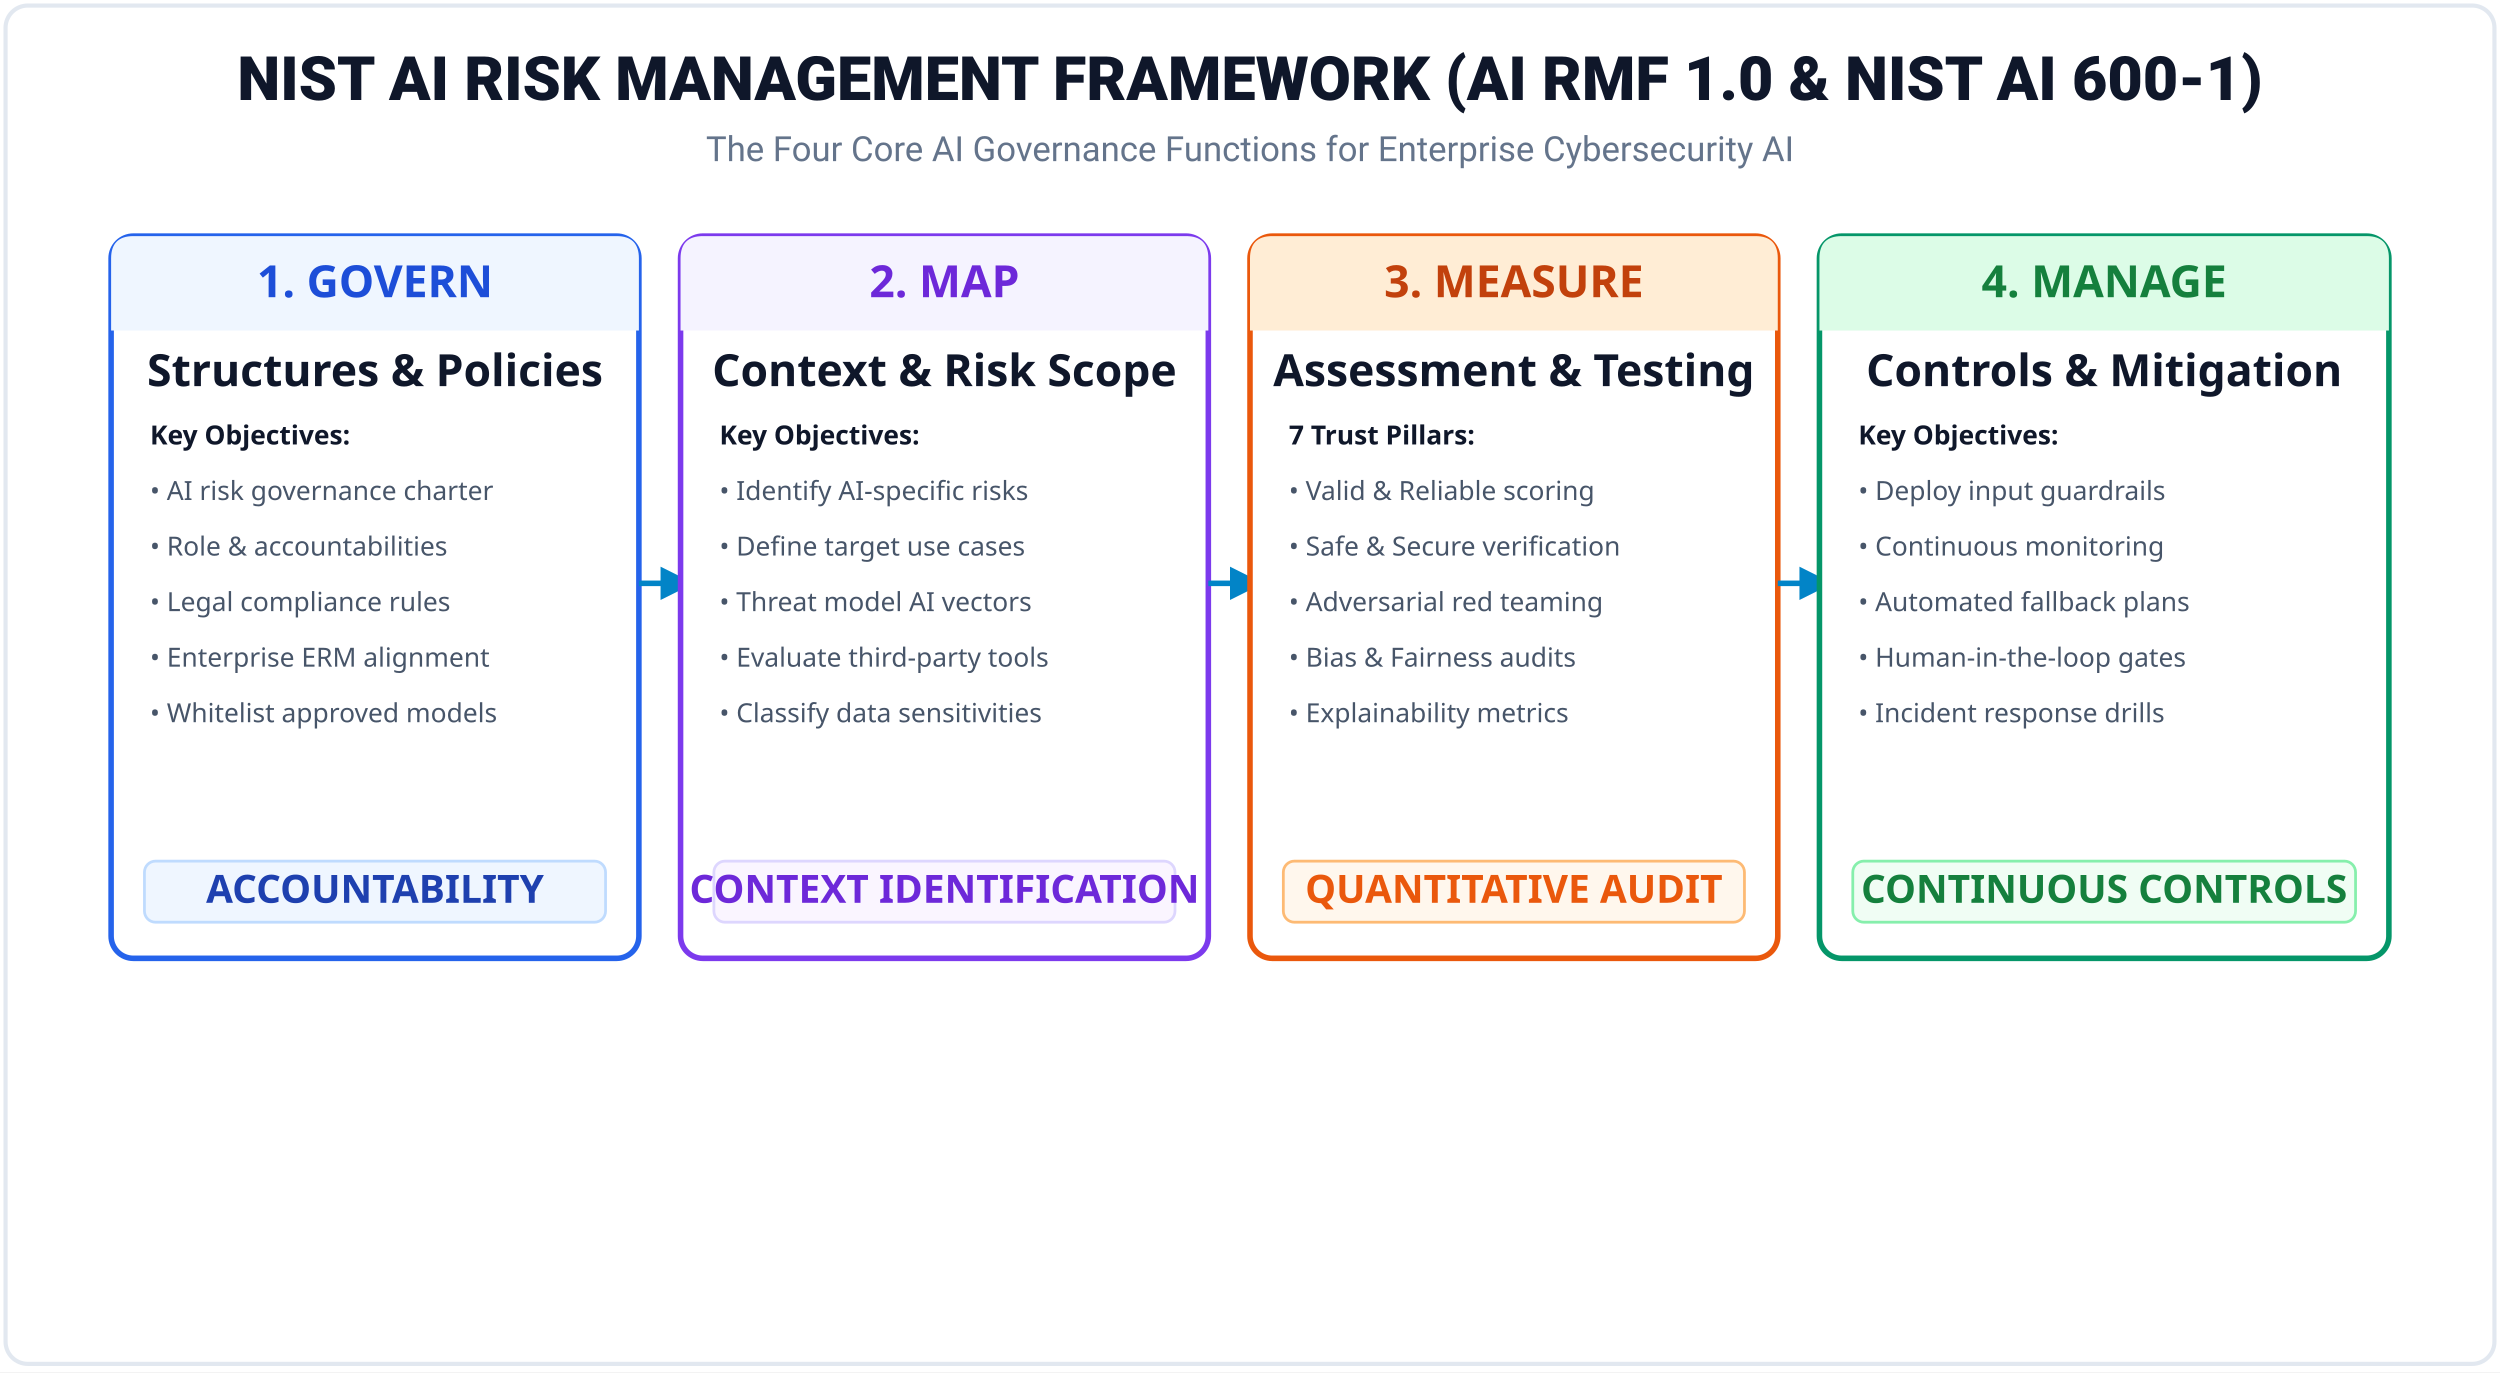
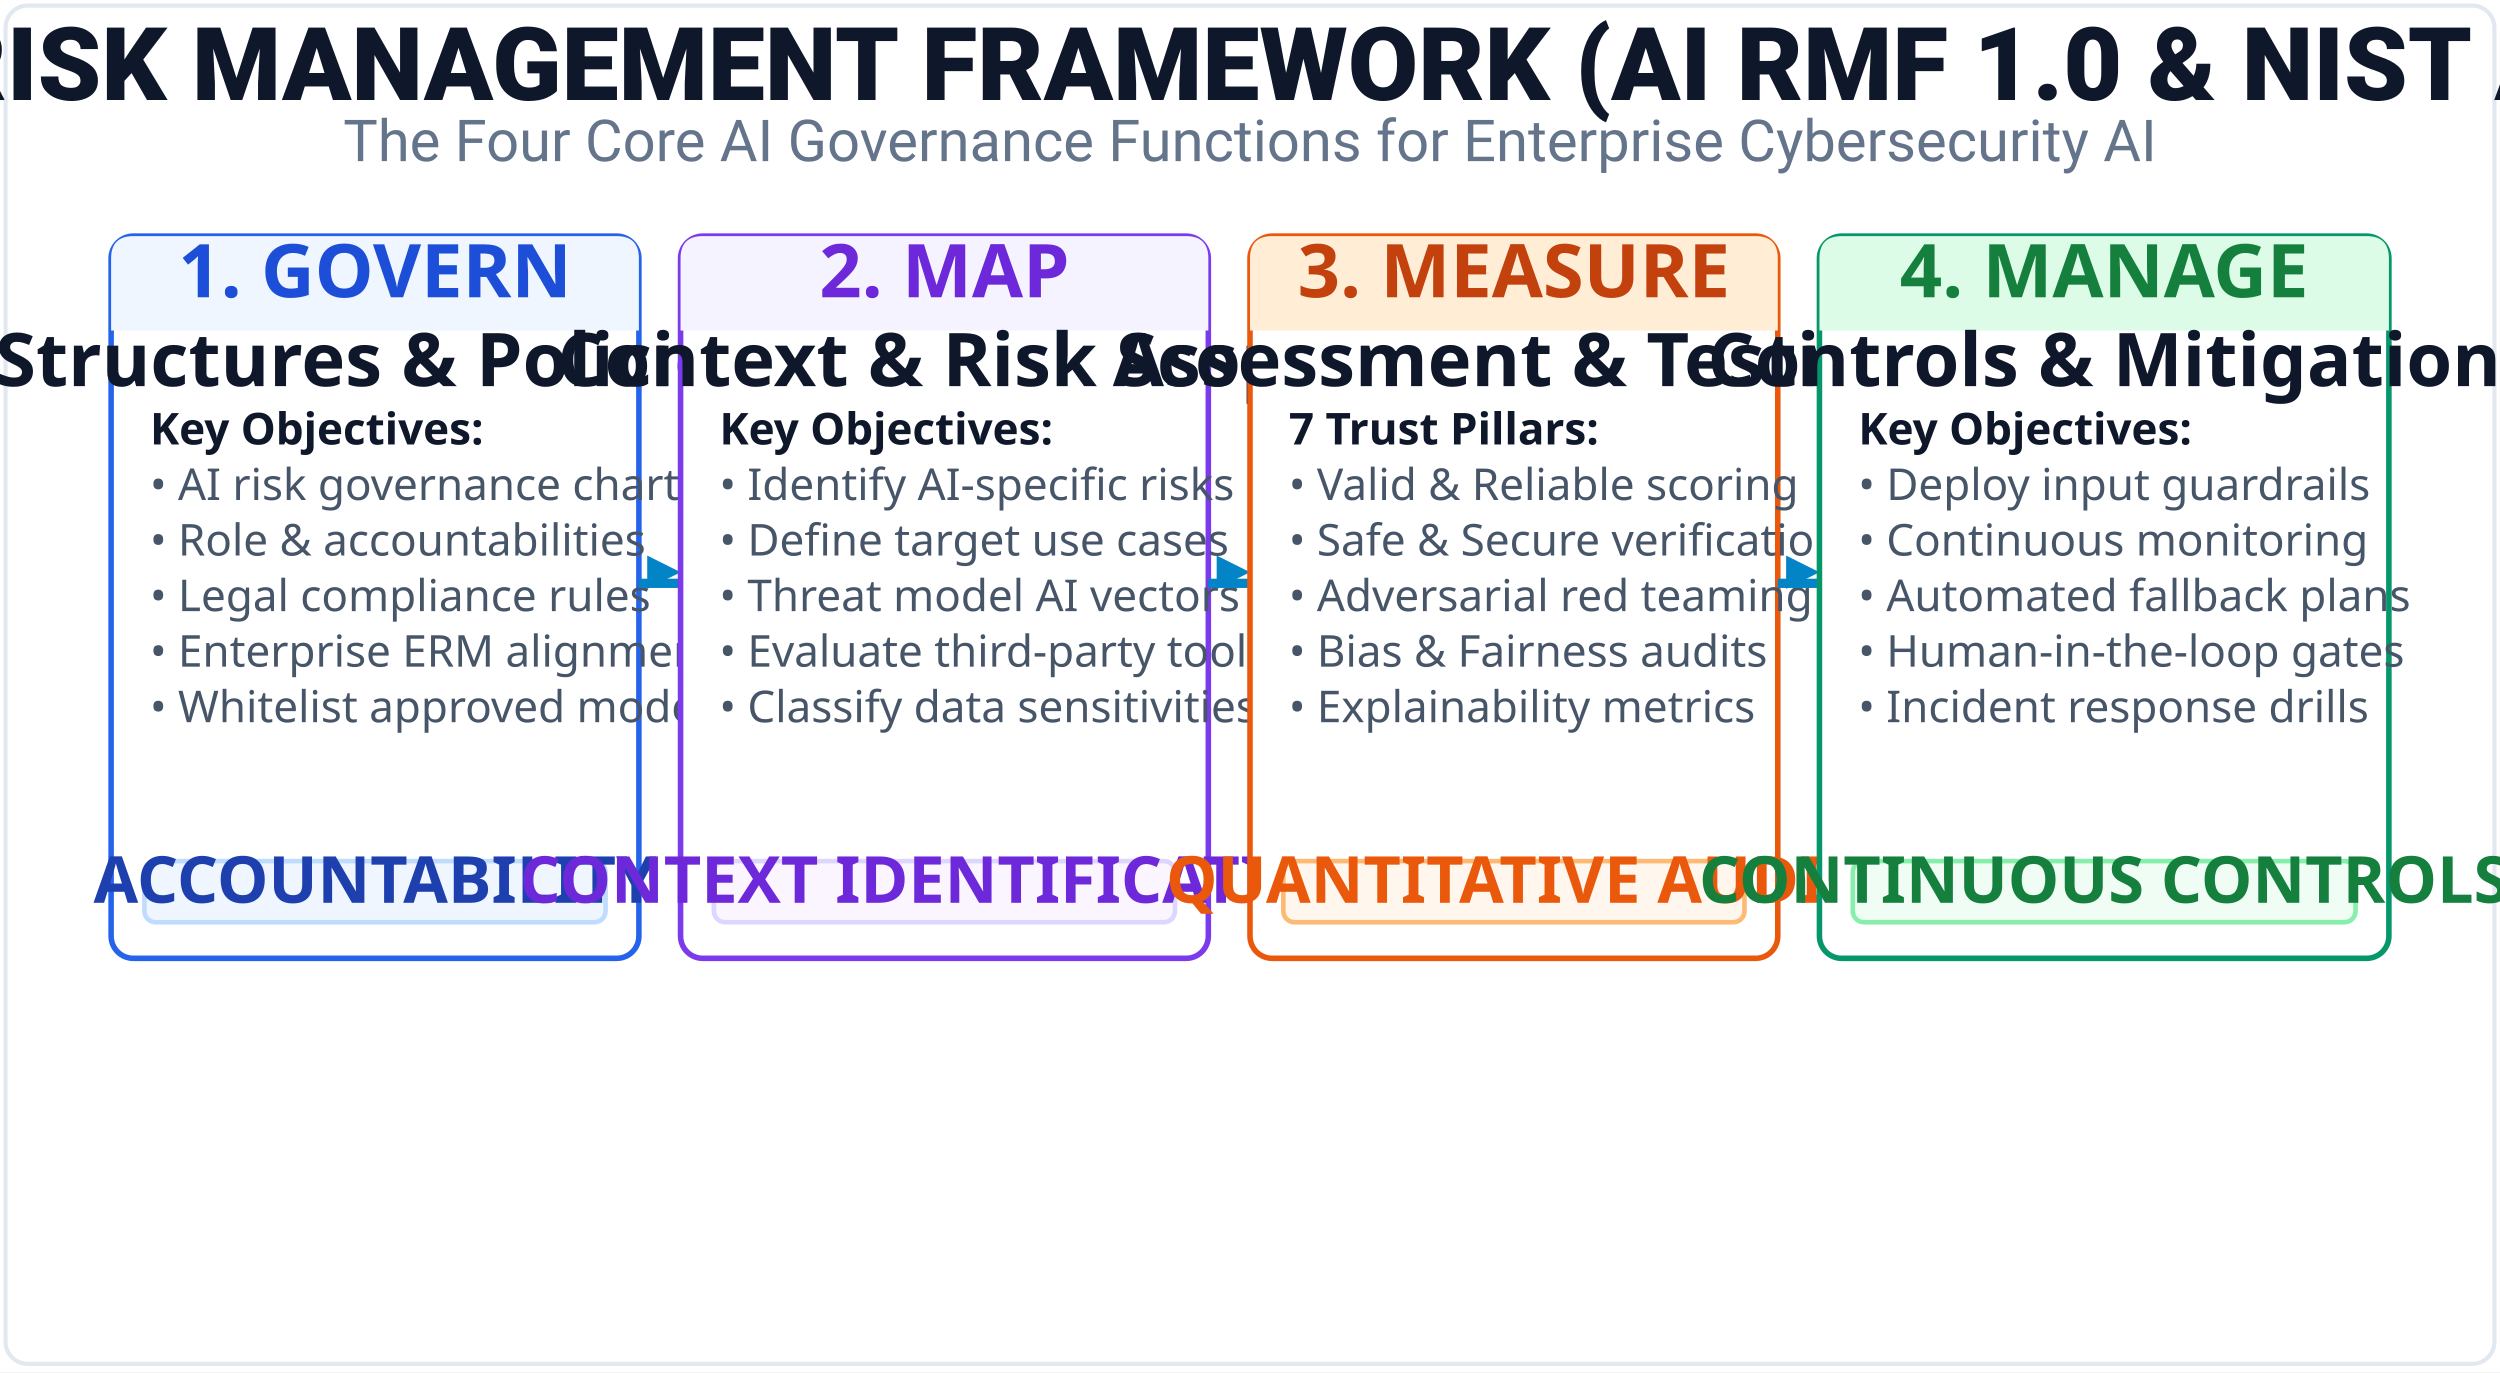
- <svg xmlns="http://www.w3.org/2000/svg" viewBox="0 0 900 494" width="100%" height="100%">
+ <svg xmlns="http://www.w3.org/2000/svg" viewBox="0 0 540 296.4" width="100%" height="100%">
  <defs>
    <marker id="arr-nist-blue" viewBox="0 0 10 10" refX="6" refY="5" markerWidth="6" markerHeight="6" orient="auto">
-       <path d="M 0 0 L 10 5 L 0 10 z" fill="#0284c7" />
+       <path d="M 0 0 L 6 3 L 0 6 z" fill="#0284c7" />
    </marker>
  </defs>
-   <rect width="900" height="494" fill="#ffffff" />
-   <rect width="896" height="489" x="2" y="2" fill="none" stroke="#e2e8f0" stroke-width="1.5" rx="8" />
-   <text x="450" y="36" fill="#0f172a" font-family="-apple-system, BlinkMacSystemFont, 'Segoe UI', Roboto, sans-serif" font-size="22" font-weight="800" text-anchor="middle">NIST AI RISK MANAGEMENT FRAMEWORK (AI RMF 1.0 &amp; NIST AI 600-1)</text>
-   <text x="450" y="58" fill="#64748b" font-family="-apple-system, BlinkMacSystemFont, 'Segoe UI', Roboto, sans-serif" font-size="12.5" text-anchor="middle">The Four Core AI Governance Functions for Enterprise Cybersecurity AI</text>
-   <g transform="translate(40, 85)">
-     <rect width="190" height="260" fill="#ffffff" stroke="#2563eb" stroke-width="2" rx="8" />
-     <path d="M 0 8 Q 0 0 8 0 L 182 0 Q 190 0 190 8 L 190 34 L 0 34 Z" fill="#eff6ff" />
-     <text x="95" y="22" fill="#1d4ed8" font-family="sans-serif" font-size="16" font-weight="800" text-anchor="middle">1. GOVERN</text>
-     <text x="95" y="54" fill="#0f172a" font-family="sans-serif" font-size="16" font-weight="700" text-anchor="middle">Structures &amp; Policies</text>
-     <g transform="translate(14, 75)" font-family="sans-serif" font-size="9.5" fill="#475569">
+   <rect width="540" height="296.4" fill="#ffffff" />
+   <rect width="537.6" height="293.4" x="1.2" y="1.2" fill="none" stroke="#e2e8f0" stroke-width="0.9" rx="4.8" />
+   <text x="270" y="21.6" fill="#0f172a" font-family="-apple-system, BlinkMacSystemFont, 'Segoe UI', Roboto, sans-serif" font-size="22" font-weight="800" text-anchor="middle">NIST AI RISK MANAGEMENT FRAMEWORK (AI RMF 1.0 &amp; NIST AI 600-1)</text>
+   <text x="270" y="34.8" fill="#64748b" font-family="-apple-system, BlinkMacSystemFont, 'Segoe UI', Roboto, sans-serif" font-size="12.5" text-anchor="middle">The Four Core AI Governance Functions for Enterprise Cybersecurity AI</text>
+   <g transform="translate(24, 51)">
+     <rect width="114" height="156" fill="#ffffff" stroke="#2563eb" stroke-width="1.2" rx="4.8" />
+     <path d="M 0 4.8 Q 0 0 4.8 0 L 109.2 0 Q 114 0 114 4.8 L 114 20.4 L 0 20.4 Z" fill="#eff6ff" />
+     <text x="57" y="13.2" fill="#1d4ed8" font-family="sans-serif" font-size="16" font-weight="800" text-anchor="middle">1. GOVERN</text>
+     <text x="57" y="32.4" fill="#0f172a" font-family="sans-serif" font-size="16" font-weight="700" text-anchor="middle">Structures &amp; Policies</text>
+     <g transform="translate(8.4, 45)" font-family="sans-serif" font-size="9.5" fill="#475569">
      <text x="0" y="0" font-weight="700" fill="#0f172a">Key Objectives:</text>
-       <text x="0" y="20">• AI risk governance charter</text>
-       <text x="0" y="40">• Role &amp; accountabilities</text>
-       <text x="0" y="60">• Legal compliance rules</text>
-       <text x="0" y="80">• Enterprise ERM alignment</text>
-       <text x="0" y="100">• Whitelist approved models</text>
+       <text x="0" y="12">• AI risk governance charter</text>
+       <text x="0" y="24">• Role &amp; accountabilities</text>
+       <text x="0" y="36">• Legal compliance rules</text>
+       <text x="0" y="48">• Enterprise ERM alignment</text>
+       <text x="0" y="60">• Whitelist approved models</text>
    </g>
-     <rect x="12" y="225" width="166" height="22" fill="#eff6ff" stroke="#bfdbfe" rx="4" />
-     <text x="95" y="240" fill="#1e40af" font-family="sans-serif" font-size="14" font-weight="800" text-anchor="middle">ACCOUNTABILITY</text>
+     <rect x="7.2" y="135" width="99.6" height="13.2" fill="#eff6ff" stroke="#bfdbfe" rx="2.4" />
+     <text x="57" y="144" fill="#1e40af" font-family="sans-serif" font-size="14" font-weight="800" text-anchor="middle">ACCOUNTABILITY</text>
  </g>
-   <line x1="230" y1="210" x2="245" y2="210" stroke="#0284c7" stroke-width="2" marker-end="url(#arr-nist-blue)" />
-   <g transform="translate(245, 85)">
-     <rect width="190" height="260" fill="#ffffff" stroke="#7c3aed" stroke-width="2" rx="8" />
-     <path d="M 0 8 Q 0 0 8 0 L 182 0 Q 190 0 190 8 L 190 34 L 0 34 Z" fill="#f5f3ff" />
-     <text x="95" y="22" fill="#6d28d9" font-family="sans-serif" font-size="16" font-weight="800" text-anchor="middle">2. MAP</text>
-     <text x="95" y="54" fill="#0f172a" font-family="sans-serif" font-size="16" font-weight="700" text-anchor="middle">Context &amp; Risk Scope</text>
-     <g transform="translate(14, 75)" font-family="sans-serif" font-size="9.5" fill="#475569">
+   <line x1="138" y1="126" x2="147" y2="126" stroke="#0284c7" stroke-width="2" marker-end="url(#arr-nist-blue)" />
+   <g transform="translate(147, 51)">
+     <rect width="114" height="156" fill="#ffffff" stroke="#7c3aed" stroke-width="1.2" rx="4.8" />
+     <path d="M 0 4.8 Q 0 0 4.8 0 L 109.2 0 Q 114 0 114 4.8 L 114 20.4 L 0 20.4 Z" fill="#f5f3ff" />
+     <text x="57" y="13.2" fill="#6d28d9" font-family="sans-serif" font-size="16" font-weight="800" text-anchor="middle">2. MAP</text>
+     <text x="57" y="32.4" fill="#0f172a" font-family="sans-serif" font-size="16" font-weight="700" text-anchor="middle">Context &amp; Risk Scope</text>
+     <g transform="translate(8.4, 45)" font-family="sans-serif" font-size="9.5" fill="#475569">
      <text x="0" y="0" font-weight="700" fill="#0f172a">Key Objectives:</text>
-       <text x="0" y="20">• Identify AI-specific risks</text>
-       <text x="0" y="40">• Define target use cases</text>
-       <text x="0" y="60">• Threat model AI vectors</text>
-       <text x="0" y="80">• Evaluate third-party tools</text>
-       <text x="0" y="100">• Classify data sensitivities</text>
+       <text x="0" y="12">• Identify AI-specific risks</text>
+       <text x="0" y="24">• Define target use cases</text>
+       <text x="0" y="36">• Threat model AI vectors</text>
+       <text x="0" y="48">• Evaluate third-party tools</text>
+       <text x="0" y="60">• Classify data sensitivities</text>
    </g>
-     <rect x="12" y="225" width="166" height="22" fill="#faf5ff" stroke="#ddd6fe" rx="4" />
-     <text x="95" y="240" fill="#6d28d9" font-family="sans-serif" font-size="14" font-weight="800" text-anchor="middle">CONTEXT IDENTIFICATION</text>
+     <rect x="7.2" y="135" width="99.6" height="13.2" fill="#faf5ff" stroke="#ddd6fe" rx="2.4" />
+     <text x="57" y="144" fill="#6d28d9" font-family="sans-serif" font-size="14" font-weight="800" text-anchor="middle">CONTEXT IDENTIFICATION</text>
  </g>
-   <line x1="435" y1="210" x2="450" y2="210" stroke="#0284c7" stroke-width="2" marker-end="url(#arr-nist-blue)" />
-   <g transform="translate(450, 85)">
-     <rect width="190" height="260" fill="#ffffff" stroke="#ea580c" stroke-width="2" rx="8" />
-     <path d="M 0 8 Q 0 0 8 0 L 182 0 Q 190 0 190 8 L 190 34 L 0 34 Z" fill="#ffedd5" />
-     <text x="95" y="22" fill="#c2410c" font-family="sans-serif" font-size="16" font-weight="800" text-anchor="middle">3. MEASURE</text>
-     <text x="95" y="54" fill="#0f172a" font-family="sans-serif" font-size="16" font-weight="700" text-anchor="middle">Assessment &amp; Testing</text>
-     <g transform="translate(14, 75)" font-family="sans-serif" font-size="9.5" fill="#475569">
+   <line x1="261" y1="126" x2="270" y2="126" stroke="#0284c7" stroke-width="2" marker-end="url(#arr-nist-blue)" />
+   <g transform="translate(270, 51)">
+     <rect width="114" height="156" fill="#ffffff" stroke="#ea580c" stroke-width="1.2" rx="4.8" />
+     <path d="M 0 4.8 Q 0 0 4.8 0 L 109.2 0 Q 114 0 114 4.8 L 114 20.4 L 0 20.4 Z" fill="#ffedd5" />
+     <text x="57" y="13.2" fill="#c2410c" font-family="sans-serif" font-size="16" font-weight="800" text-anchor="middle">3. MEASURE</text>
+     <text x="57" y="32.4" fill="#0f172a" font-family="sans-serif" font-size="16" font-weight="700" text-anchor="middle">Assessment &amp; Testing</text>
+     <g transform="translate(8.4, 45)" font-family="sans-serif" font-size="9.5" fill="#475569">
      <text x="0" y="0" font-weight="700" fill="#0f172a">7 Trust Pillars:</text>
-       <text x="0" y="20">• Valid &amp; Reliable scoring</text>
-       <text x="0" y="40">• Safe &amp; Secure verification</text>
-       <text x="0" y="60">• Adversarial red teaming</text>
-       <text x="0" y="80">• Bias &amp; Fairness audits</text>
-       <text x="0" y="100">• Explainability metrics</text>
+       <text x="0" y="12">• Valid &amp; Reliable scoring</text>
+       <text x="0" y="24">• Safe &amp; Secure verification</text>
+       <text x="0" y="36">• Adversarial red teaming</text>
+       <text x="0" y="48">• Bias &amp; Fairness audits</text>
+       <text x="0" y="60">• Explainability metrics</text>
    </g>
-     <rect x="12" y="225" width="166" height="22" fill="#fff7ed" stroke="#fdba74" rx="4" />
-     <text x="95" y="240" fill="#ea580c" font-family="sans-serif" font-size="14" font-weight="800" text-anchor="middle">QUANTITATIVE AUDIT</text>
+     <rect x="7.2" y="135" width="99.6" height="13.2" fill="#fff7ed" stroke="#fdba74" rx="2.4" />
+     <text x="57" y="144" fill="#ea580c" font-family="sans-serif" font-size="14" font-weight="800" text-anchor="middle">QUANTITATIVE AUDIT</text>
  </g>
-   <line x1="640" y1="210" x2="655" y2="210" stroke="#0284c7" stroke-width="2" marker-end="url(#arr-nist-blue)" />
-   <g transform="translate(655, 85)">
-     <rect width="205" height="260" fill="#ffffff" stroke="#059669" stroke-width="2" rx="8" />
-     <path d="M 0 8 Q 0 0 8 0 L 197 0 Q 205 0 205 8 L 205 34 L 0 34 Z" fill="#dcfce7" />
-     <text x="102.5" y="22" fill="#15803d" font-family="sans-serif" font-size="16" font-weight="800" text-anchor="middle">4. MANAGE</text>
-     <text x="102.5" y="54" fill="#0f172a" font-family="sans-serif" font-size="16" font-weight="700" text-anchor="middle">Controls &amp; Mitigation</text>
-     <g transform="translate(14, 75)" font-family="sans-serif" font-size="9.5" fill="#475569">
+   <line x1="384" y1="126" x2="393" y2="126" stroke="#0284c7" stroke-width="2" marker-end="url(#arr-nist-blue)" />
+   <g transform="translate(393, 51)">
+     <rect width="123" height="156" fill="#ffffff" stroke="#059669" stroke-width="1.2" rx="4.8" />
+     <path d="M 0 4.8 Q 0 0 4.8 0 L 118.2 0 Q 123 0 123 4.8 L 123 20.4 L 0 20.4 Z" fill="#dcfce7" />
+     <text x="61.5" y="13.2" fill="#15803d" font-family="sans-serif" font-size="16" font-weight="800" text-anchor="middle">4. MANAGE</text>
+     <text x="61.5" y="32.4" fill="#0f172a" font-family="sans-serif" font-size="16" font-weight="700" text-anchor="middle">Controls &amp; Mitigation</text>
+     <g transform="translate(8.4, 45)" font-family="sans-serif" font-size="9.5" fill="#475569">
      <text x="0" y="0" font-weight="700" fill="#0f172a">Key Objectives:</text>
-       <text x="0" y="20">• Deploy input guardrails</text>
-       <text x="0" y="40">• Continuous monitoring</text>
-       <text x="0" y="60">• Automated fallback plans</text>
-       <text x="0" y="80">• Human-in-the-loop gates</text>
-       <text x="0" y="100">• Incident response drills</text>
+       <text x="0" y="12">• Deploy input guardrails</text>
+       <text x="0" y="24">• Continuous monitoring</text>
+       <text x="0" y="36">• Automated fallback plans</text>
+       <text x="0" y="48">• Human-in-the-loop gates</text>
+       <text x="0" y="60">• Incident response drills</text>
    </g>
-     <rect x="12" y="225" width="181" height="22" fill="#f0fdf4" stroke="#86efac" rx="4" />
-     <text x="102.5" y="240" fill="#15803d" font-family="sans-serif" font-size="14" font-weight="800" text-anchor="middle">CONTINUOUS CONTROLS</text>
+     <rect x="7.2" y="135" width="108.6" height="13.2" fill="#f0fdf4" stroke="#86efac" rx="2.4" />
+     <text x="61.5" y="144" fill="#15803d" font-family="sans-serif" font-size="14" font-weight="800" text-anchor="middle">CONTINUOUS CONTROLS</text>
  </g>
</svg>
